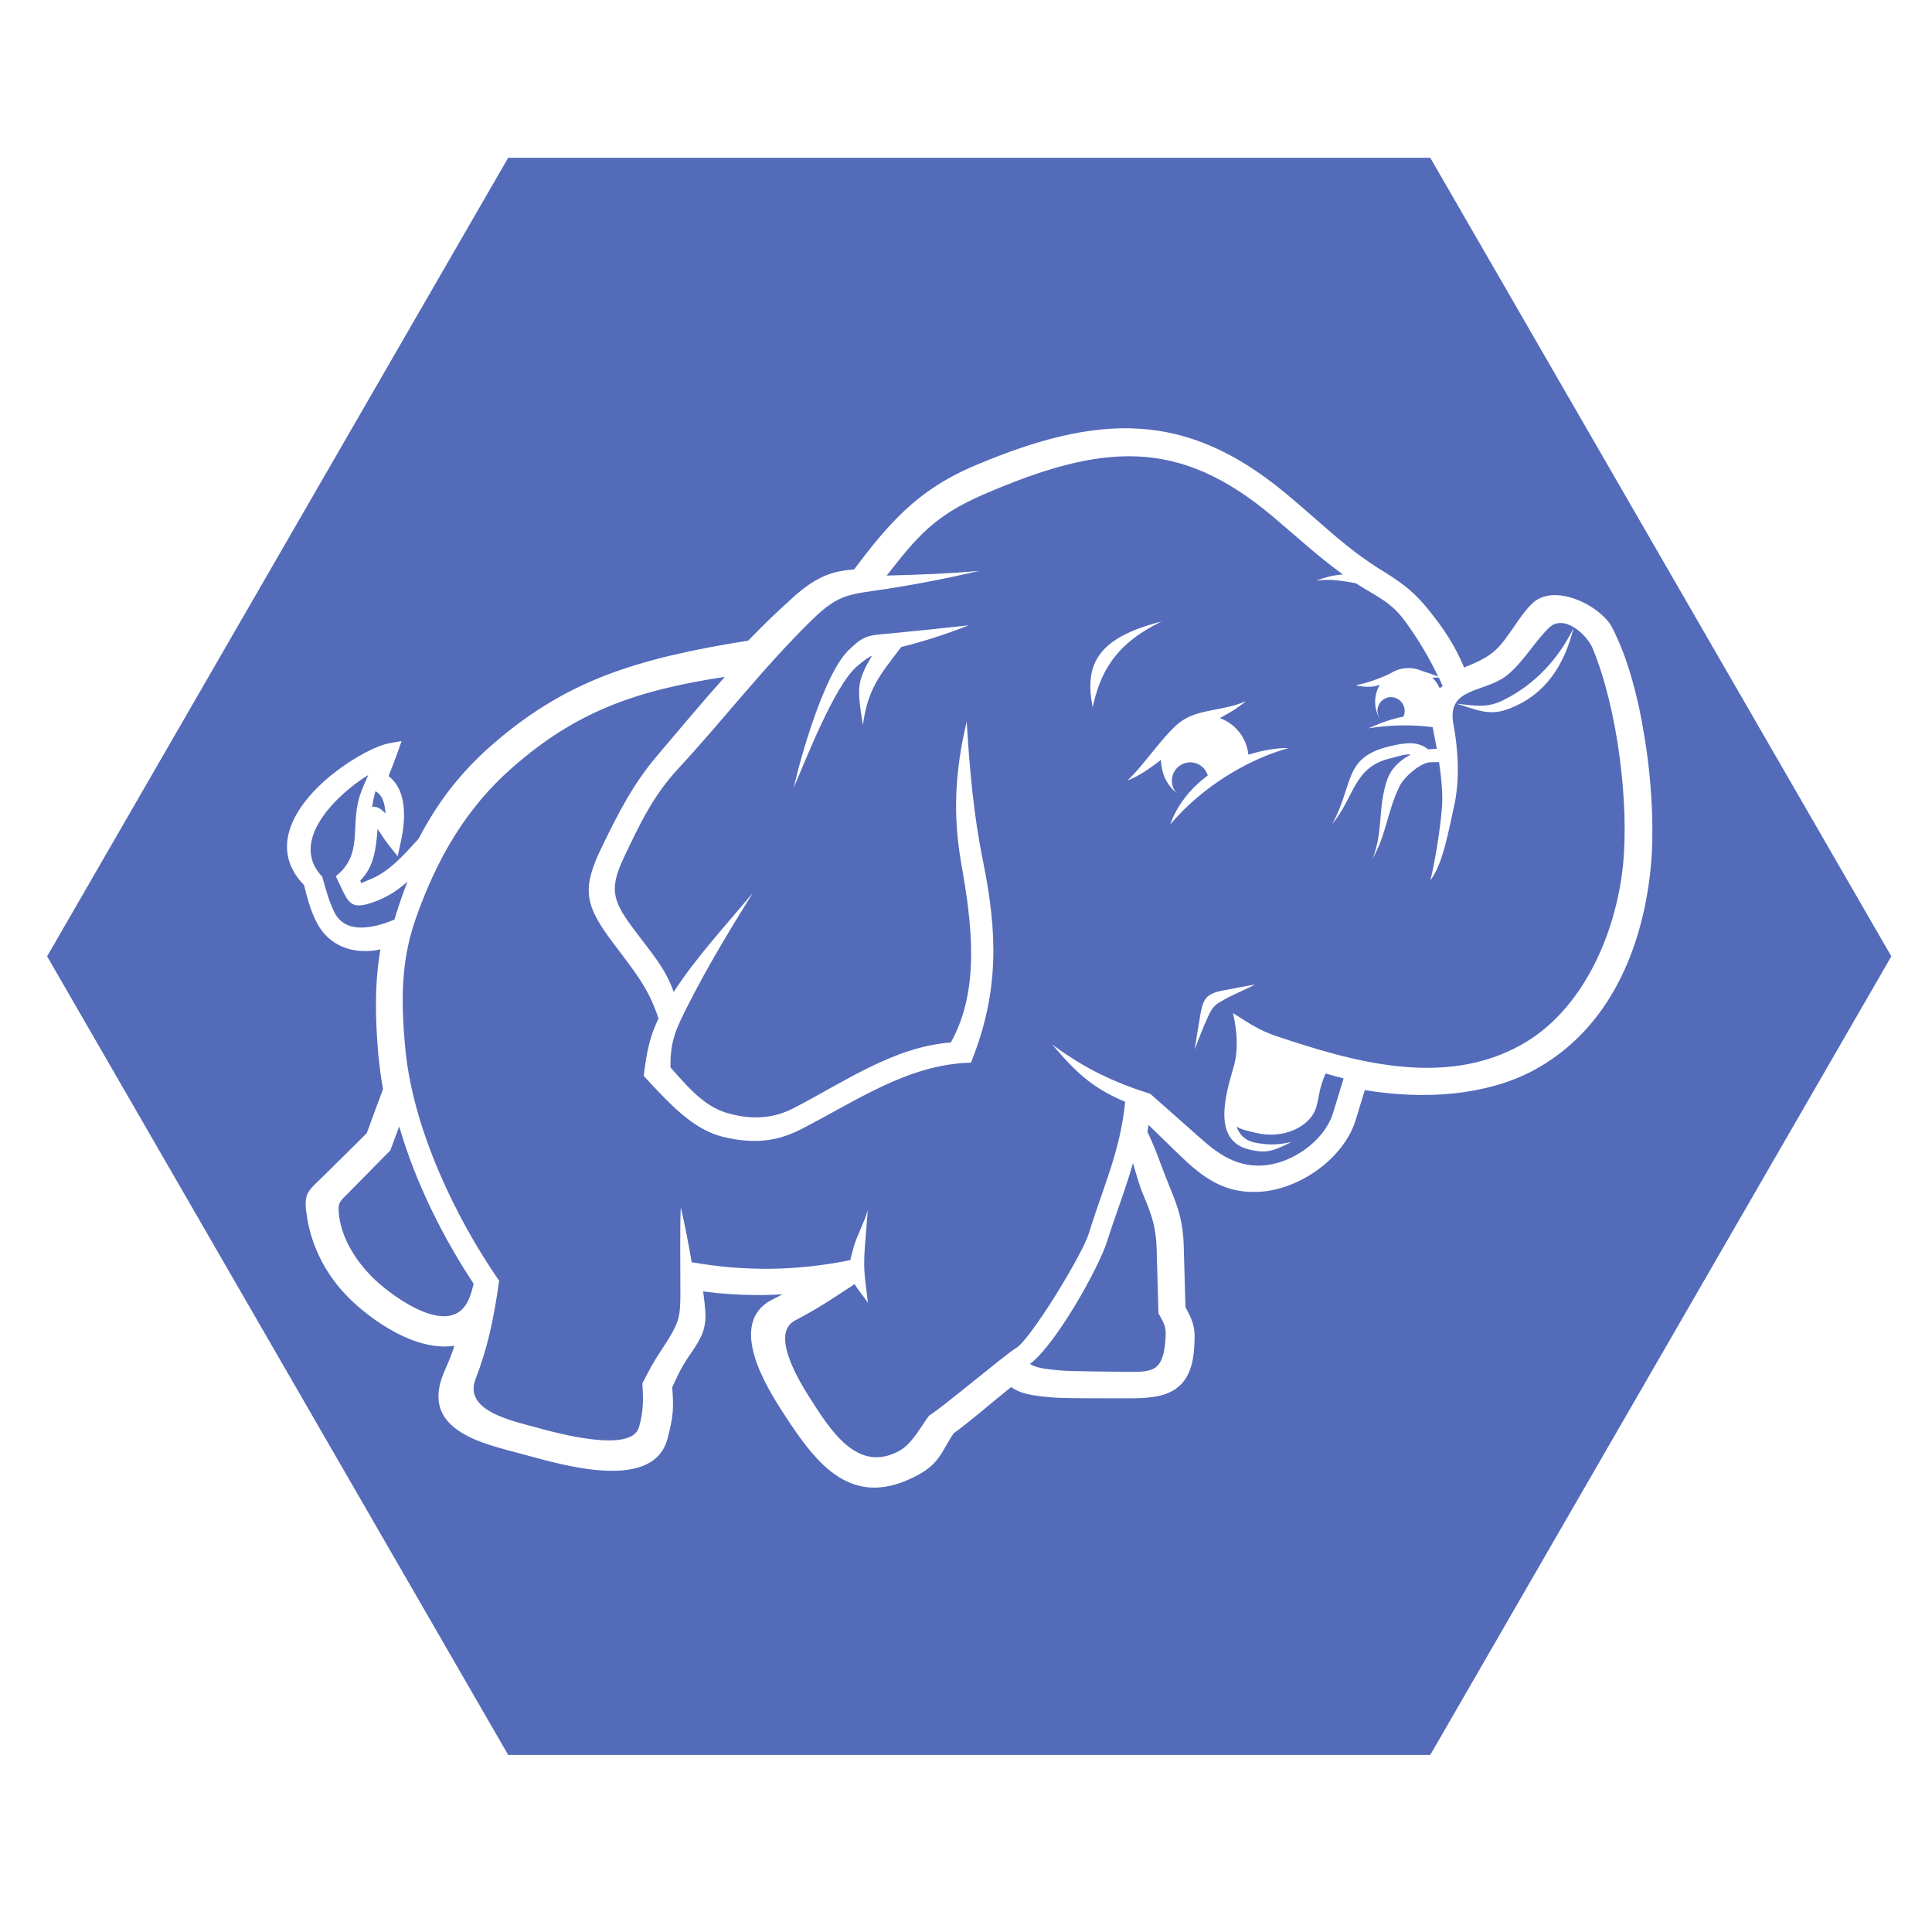
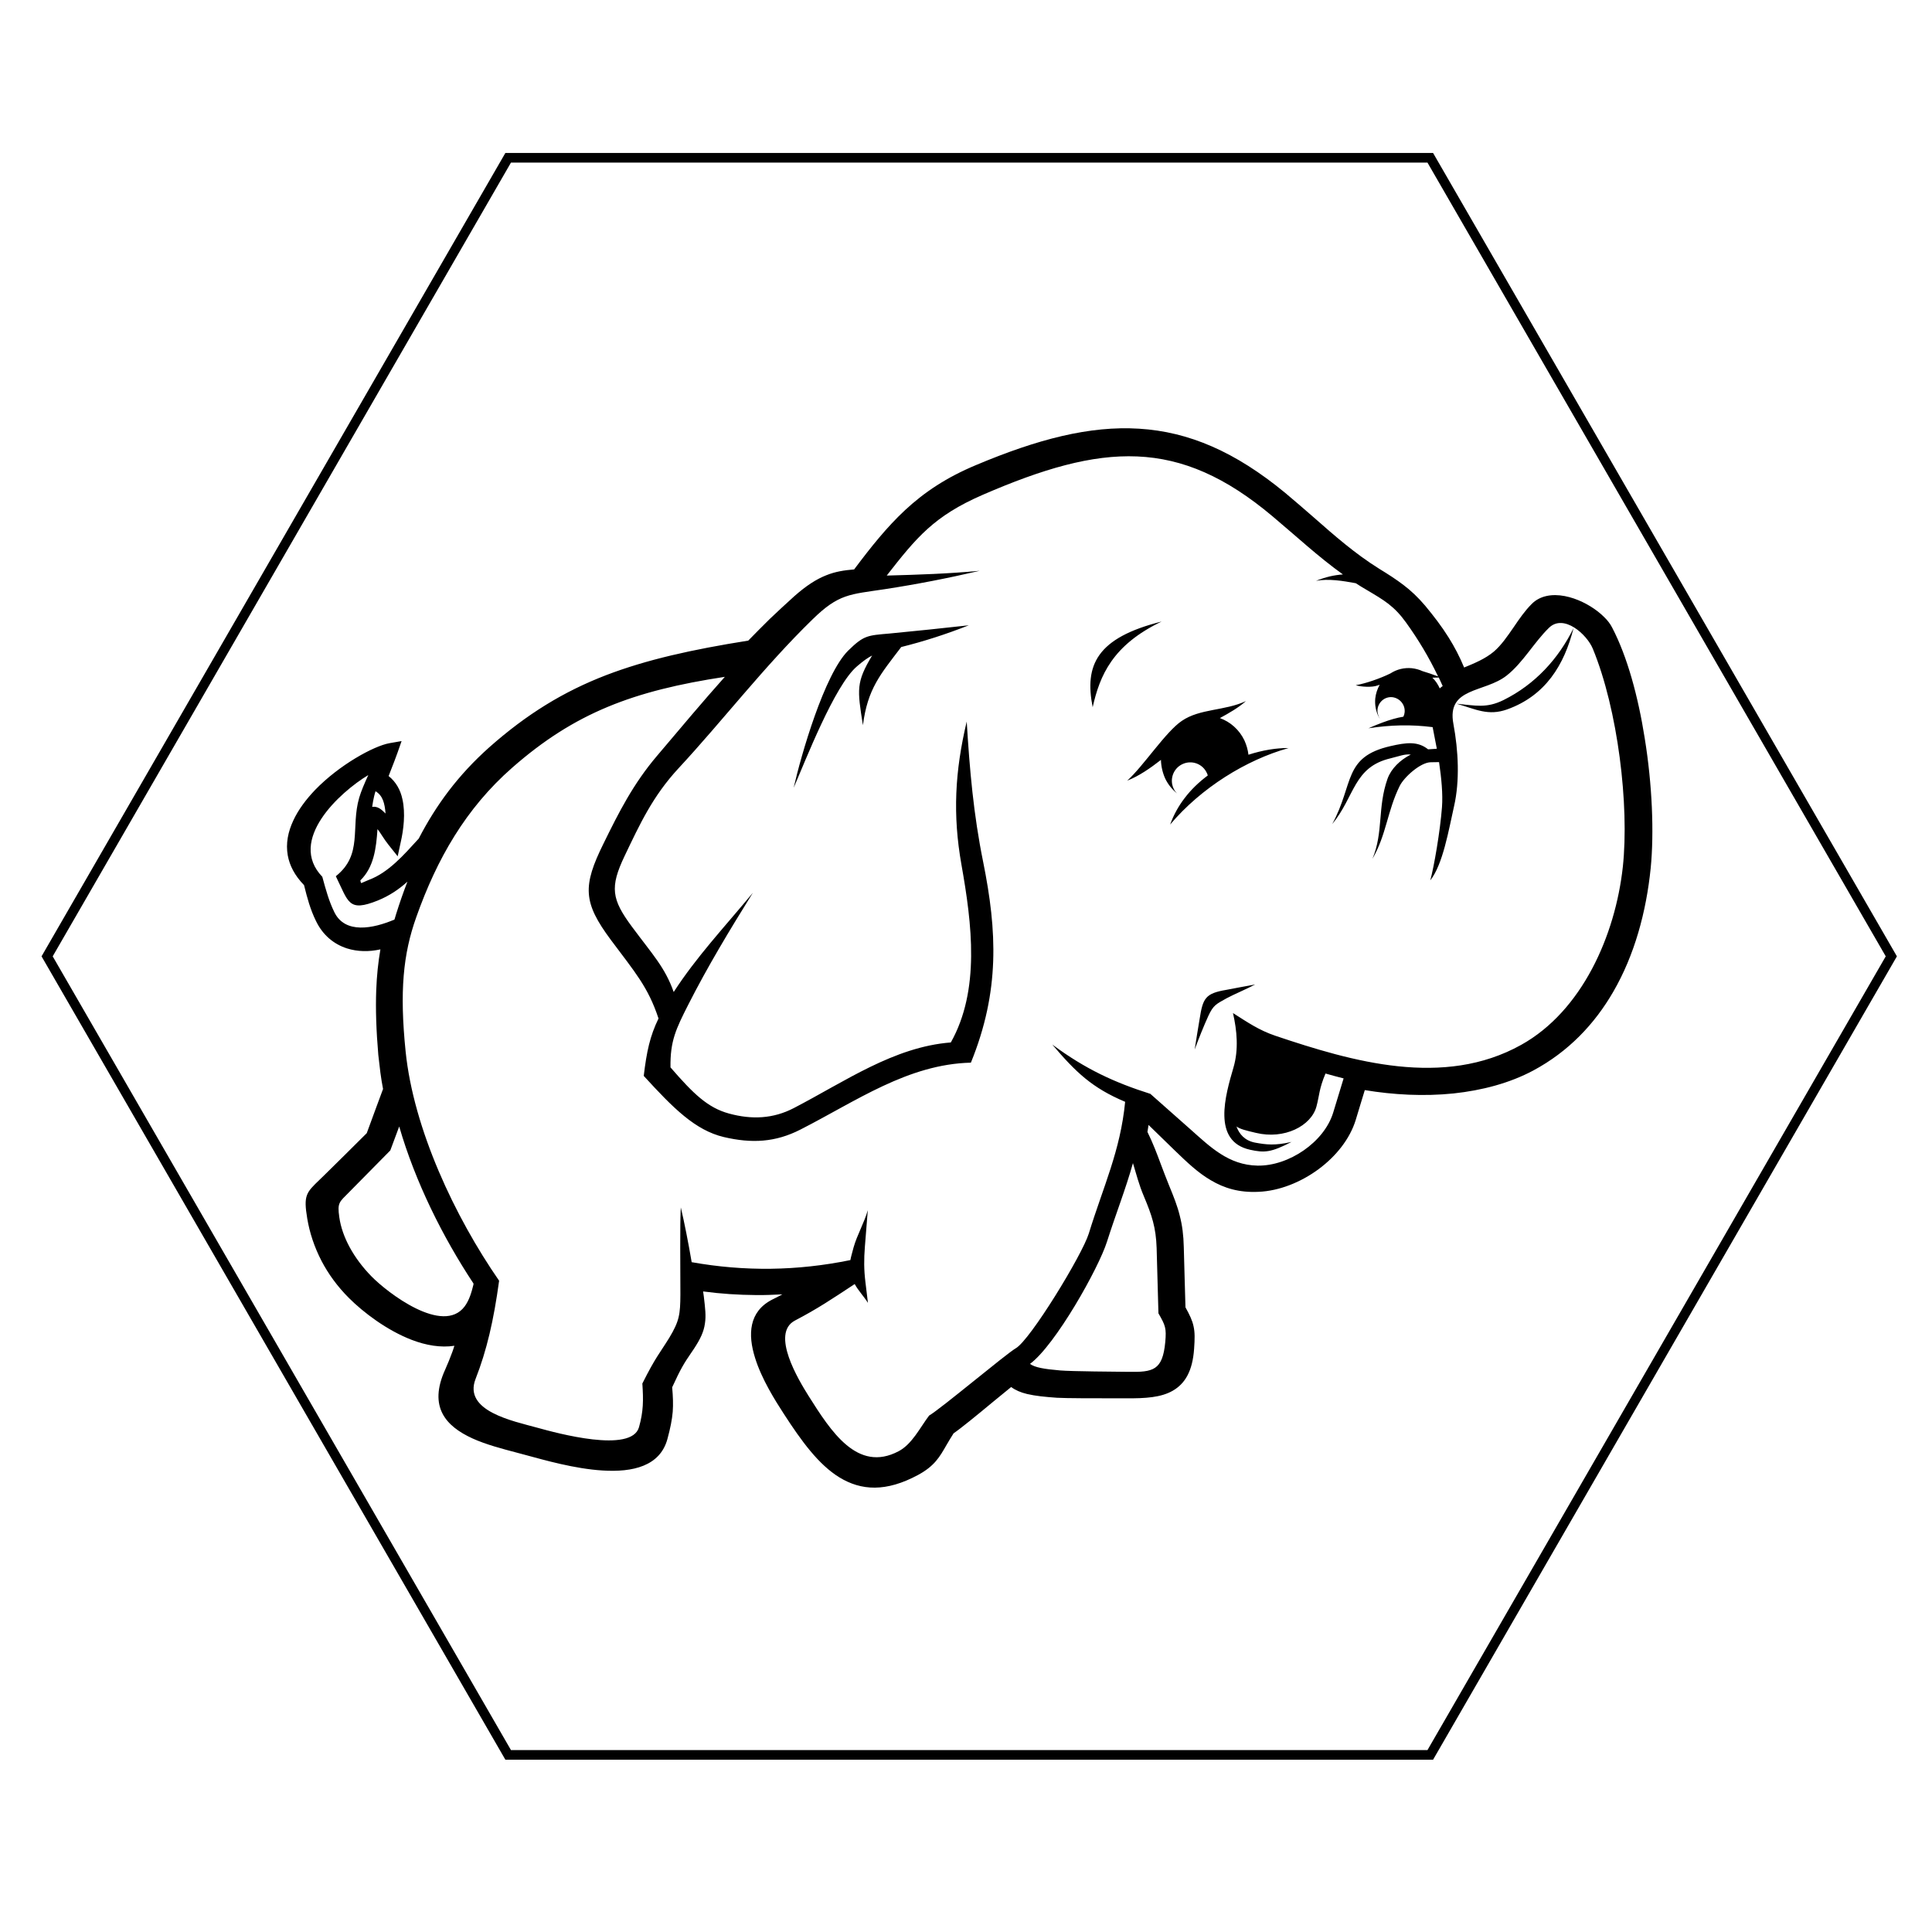
<svg xmlns="http://www.w3.org/2000/svg" style="isolation:isolate" viewBox="0 0 200 200" width="200" height="200">
  <defs>
-     <clipPath id="_clipPath_W2P1Wt1QESdLGarJUV392rEVsTArwR6y">
+     <clipPath id="_clipPath_teFMU5a9W9EVkueUQeoQtygvh85ATH0z">
      <rect width="200" height="200" />
    </clipPath>
  </defs>
-   <g clip-path="url(#_clipPath_W2P1Wt1QESdLGarJUV392rEVsTArwR6y)">
+   <g clip-path="url(#_clipPath_teFMU5a9W9EVkueUQeoQtygvh85ATH0z)">
    <g style="isolation:isolate" id="Layer 0">
-       <polygon points="52.606,181.667,4.878,99,52.606,16.333,148.061,16.333,195.789,99,148.061,181.667" fill="rgb(83,107,185)" />
+       <polygon points="52.606,181.667,4.878,99,52.606,16.333,148.061,16.333,195.789,99,148.061,181.667" fill="none" vector-effect="non-scaling-stroke" stroke-width="1" stroke="rgb(0,0,0)" stroke-linejoin="miter" stroke-linecap="square" stroke-miterlimit="3" />
    </g>
-     <g style="isolation:isolate" id="Kubernetes" />
    <g style="isolation:isolate" id="Hadoop">
      <g id="_x33_e91140ac1bfb9903b91c1b0ca0929ce">
-         <path d=" M 162.89 65.032 C 161.938 68.811 160.005 72.014 156.009 73.441 C 154.048 74.134 152.793 73.427 150.788 72.85 C 152.75 73.038 153.875 73.34 155.634 72.475 C 158.923 70.845 161.332 68.191 162.89 65.032 Z  M 170.88 89.856 C 170.419 94.428 169.193 98.885 167.015 102.649 C 165.068 106.025 162.356 108.866 158.735 110.813 C 156.283 112.126 153.428 112.876 150.471 113.193 C 147.398 113.511 144.24 113.337 141.283 112.847 C 141.139 113.309 141.009 113.77 140.865 114.217 C 140.691 114.794 140.518 115.371 140.345 115.934 C 139.739 117.91 138.297 119.698 136.509 121.025 C 134.662 122.396 132.398 123.29 130.292 123.376 C 128.287 123.477 126.729 123.001 125.345 122.179 C 124.003 121.4 122.864 120.304 121.623 119.107 L 119.993 117.52 C 119.633 117.16 119.258 116.814 118.897 116.453 C 118.854 116.713 118.825 116.958 118.782 117.174 C 119.359 118.342 119.763 119.424 120.181 120.549 L 120.181 120.549 C 120.441 121.242 120.715 121.963 121.032 122.742 C 121.508 123.896 121.883 124.848 122.128 125.843 C 122.388 126.852 122.518 127.862 122.546 129.117 C 122.575 130.184 122.604 131.252 122.633 132.319 C 122.662 133.329 122.691 134.324 122.719 135.334 C 123.167 136.141 123.426 136.689 123.556 137.295 C 123.7 137.944 123.686 138.579 123.614 139.617 C 123.455 141.94 122.676 143.238 121.393 143.973 C 120.181 144.666 118.58 144.767 116.604 144.752 C 116.301 144.752 115.811 144.752 115.219 144.752 C 113.301 144.752 110.315 144.752 109.406 144.695 C 108.18 144.608 107.171 144.507 106.32 144.305 C 105.656 144.146 105.123 143.916 104.675 143.584 C 104.012 144.118 103.435 144.594 102.858 145.07 C 101.156 146.483 99.411 147.911 98.718 148.373 C 98.444 148.791 98.214 149.195 97.983 149.584 C 97.262 150.839 96.742 151.762 95.04 152.685 C 91.723 154.474 89.156 154.315 86.905 152.945 C 84.756 151.632 82.982 149.209 81.136 146.353 C 80.256 144.997 78.843 142.762 78.165 140.569 C 77.4 138.146 77.516 135.781 79.924 134.54 C 80.04 134.483 80.155 134.425 80.271 134.367 C 80.516 134.237 80.761 134.122 80.992 133.992 C 80.069 134.035 79.16 134.079 78.237 134.064 C 76.434 134.05 74.631 133.935 72.785 133.689 C 72.813 133.906 72.842 134.079 72.857 134.194 C 73.001 135.42 73.102 136.213 72.972 137.021 C 72.857 137.843 72.525 138.579 71.833 139.632 C 71.789 139.704 71.631 139.935 71.501 140.122 C 70.852 141.074 70.477 141.651 69.583 143.613 C 69.669 144.579 69.698 145.373 69.64 146.151 C 69.568 146.988 69.395 147.839 69.092 148.964 C 68.328 151.777 65.501 152.426 62.371 152.224 C 59.5 152.051 56.342 151.142 54.524 150.652 C 54.135 150.551 53.803 150.464 53.5 150.378 C 51.971 149.974 50.312 149.541 48.913 148.906 C 46.13 147.637 44.341 145.632 46.072 141.81 C 46.346 141.204 46.591 140.584 46.822 139.964 C 46.908 139.747 46.966 139.531 47.038 139.315 C 45.625 139.531 44.11 139.271 42.639 138.709 C 40.072 137.728 37.62 135.867 36.12 134.367 C 34.922 133.17 33.985 131.872 33.292 130.545 C 32.542 129.103 32.052 127.617 31.807 126.146 C 31.403 123.737 31.691 123.463 33.105 122.107 C 33.321 121.905 33.552 121.674 33.61 121.617 C 34.317 120.924 35.009 120.232 35.716 119.54 C 36.466 118.804 37.216 118.054 37.966 117.304 C 38.312 116.381 38.644 115.458 38.99 114.52 C 39.206 113.929 39.437 113.323 39.653 112.732 C 39.552 112.184 39.451 111.621 39.379 111.044 C 39.293 110.381 39.221 109.76 39.163 109.212 C 38.947 106.674 38.874 104.481 38.947 102.505 C 39.004 100.991 39.149 99.606 39.379 98.279 C 38.211 98.539 37.014 98.524 35.918 98.178 C 34.576 97.745 33.408 96.822 32.687 95.293 C 32.413 94.731 32.196 94.168 31.994 93.534 C 31.821 92.971 31.648 92.351 31.475 91.63 C 30.509 90.635 29.975 89.596 29.788 88.543 C 29.571 87.317 29.816 86.105 30.364 84.937 C 30.884 83.812 31.691 82.745 32.615 81.778 C 35.124 79.182 38.687 77.22 40.331 76.932 L 41.572 76.716 L 41.153 77.913 C 40.937 78.519 40.692 79.153 40.447 79.773 C 40.375 79.961 40.302 80.134 40.23 80.336 C 40.995 80.942 41.456 81.778 41.658 82.73 C 41.99 84.202 41.774 85.904 41.485 87.173 L 41.168 88.644 L 40.201 87.432 C 39.971 87.144 39.769 86.841 39.581 86.553 C 39.408 86.293 39.249 86.033 39.076 85.831 C 38.947 87.807 38.701 89.784 37.302 91.139 C 37.346 91.312 37.36 91.399 37.389 91.413 C 37.418 91.428 37.648 91.298 38.225 91.067 C 39.221 90.692 40.1 90.058 40.923 89.322 C 41.774 88.558 42.552 87.678 43.346 86.812 C 44.24 85.081 45.264 83.437 46.447 81.879 C 47.658 80.293 49.043 78.793 50.644 77.365 C 54.567 73.889 58.375 71.581 62.702 69.908 C 66.943 68.278 71.66 67.239 77.458 66.316 C 78.193 65.566 78.929 64.816 79.694 64.066 C 80.516 63.287 81.352 62.508 82.232 61.715 C 83.473 60.619 84.511 59.955 85.535 59.551 C 86.458 59.176 87.381 59.032 88.42 58.946 C 90.194 56.58 91.809 54.561 93.699 52.801 C 95.689 50.955 97.968 49.426 101.041 48.142 C 107.416 45.459 112.81 44.06 117.916 44.378 C 123.066 44.695 127.869 46.758 133.032 51.013 C 133.999 51.82 134.994 52.686 135.989 53.551 C 138.153 55.455 140.273 57.316 142.768 58.874 C 143.706 59.45 144.499 59.955 145.293 60.561 C 146.071 61.152 146.778 61.816 147.528 62.696 C 148.423 63.778 149.245 64.845 149.966 65.999 C 150.572 66.965 151.105 67.989 151.567 69.1 C 152.62 68.667 153.745 68.206 154.639 67.456 C 155.418 66.792 156.053 65.855 156.702 64.917 C 157.279 64.066 157.856 63.229 158.534 62.552 C 158.75 62.321 159.01 62.133 159.284 61.989 C 160.337 61.441 161.664 61.527 162.933 61.96 C 164.116 62.364 165.269 63.085 166.048 63.864 C 166.409 64.21 166.697 64.585 166.885 64.96 C 168.457 67.96 169.582 72.114 170.26 76.413 C 171.039 81.201 171.241 86.192 170.88 89.856 Z  M 148.942 70.138 C 148.711 70.138 148.495 70.153 148.278 70.153 C 148.61 70.47 148.855 70.845 149.043 71.263 C 149.129 71.177 149.245 71.09 149.346 71.018 C 149.216 70.73 149.072 70.427 148.942 70.138 Z  M 38.528 83.524 C 39.105 83.452 39.466 83.769 39.913 84.216 C 39.826 83.149 39.624 82.355 38.874 81.908 C 38.817 82.081 38.773 82.254 38.73 82.427 C 38.644 82.774 38.586 83.134 38.528 83.524 Z  M 40.836 95.192 C 40.894 95.005 40.951 94.817 41.009 94.615 C 41.37 93.462 41.759 92.351 42.177 91.269 C 41.298 92.062 40.317 92.726 39.12 93.216 C 36.033 94.457 36.091 93.389 34.764 90.707 C 37.591 88.457 36.278 85.687 37.187 82.572 C 37.403 81.85 37.706 81.158 38.124 80.235 C 35.168 82.009 29.73 86.985 33.365 90.764 C 33.754 92.192 34.057 93.288 34.605 94.414 C 35.716 96.721 38.629 96.13 40.836 95.192 Z  M 49.014 132.867 C 45.856 128.093 43 122.396 41.326 116.612 C 41.024 117.434 40.706 118.27 40.403 119.093 C 38.99 120.52 37.576 121.948 36.163 123.391 C 35.11 124.458 34.908 124.487 35.124 126.001 C 35.413 128.064 36.624 130.256 38.442 132.117 C 40.1 133.819 45.856 138.247 48.106 135.233 C 48.582 134.584 48.812 133.79 49.014 132.968 C 49.014 132.925 49.014 132.91 49.014 132.867 Z  M 118.407 123.823 C 117.902 122.641 117.628 121.53 117.282 120.405 C 116.532 123.088 115.522 125.626 114.599 128.526 C 113.734 131.281 109.248 139.257 106.623 141.19 C 107.142 141.565 108.079 141.723 109.753 141.868 C 110.935 141.969 115.609 141.997 116.791 142.012 C 119.373 142.055 120.354 141.868 120.628 138.925 C 120.758 137.483 120.642 137.209 119.921 135.954 C 119.864 133.704 119.791 131.439 119.734 129.189 C 119.662 127.054 119.243 125.814 118.407 123.823 Z  M 164.88 67.138 C 164.274 65.682 161.88 63.504 160.351 64.989 C 158.808 66.489 157.654 68.61 155.966 69.936 C 153.673 71.739 149.735 71.119 150.456 74.942 C 150.976 77.725 151.12 80.841 150.528 83.437 C 149.966 85.932 149.375 89.466 148.062 91.139 C 148.451 89.726 149.086 86.033 149.274 83.552 C 149.375 82.197 149.216 80.552 148.971 78.894 C 148.682 78.894 148.394 78.908 148.105 78.908 C 147.052 78.922 145.35 80.437 144.889 81.375 C 143.605 83.985 143.518 86.423 142.076 88.904 C 143.23 86.12 142.581 83.61 143.634 80.624 C 144.009 79.572 144.946 78.663 146.043 78.115 C 145.437 78.028 144.831 78.288 143.937 78.504 C 140.1 79.413 140.273 82.442 137.908 85.312 C 140.187 81.129 139.018 78.36 143.951 77.235 C 145.581 76.86 146.764 76.716 147.831 77.567 C 147.86 77.567 147.874 77.567 147.903 77.567 C 148.177 77.552 148.466 77.523 148.74 77.509 C 148.596 76.744 148.451 75.994 148.307 75.273 C 146.057 74.985 143.966 75.042 141.658 75.389 C 142.163 75.172 142.639 74.97 143.115 74.797 C 143.85 74.523 144.571 74.307 145.278 74.191 C 145.35 74.047 145.394 73.889 145.408 73.73 C 145.48 72.951 144.903 72.259 144.124 72.172 C 143.345 72.1 142.682 72.677 142.595 73.456 C 142.567 73.759 142.682 74.134 142.855 74.437 C 142.812 74.365 142.783 74.307 142.74 74.235 L 142.74 74.235 C 142.437 73.658 142.307 72.994 142.365 72.316 C 142.422 71.797 142.581 71.321 142.826 70.888 C 142.754 70.903 142.667 70.932 142.595 70.961 C 142.047 71.177 140.879 71.105 140.345 70.932 C 141.384 70.759 142.927 70.211 143.922 69.72 C 143.951 69.706 143.98 69.691 143.994 69.677 C 144.615 69.287 145.365 69.1 146.144 69.172 C 146.533 69.215 146.908 69.316 147.254 69.475 C 147.716 69.605 148.235 69.792 148.87 70.023 C 147.918 68.033 146.85 66.244 145.552 64.441 C 144.326 62.739 143.302 62.148 141.499 61.08 C 141.11 60.85 140.72 60.619 140.345 60.374 C 139.004 60.128 137.518 59.883 136.235 60.128 C 137.287 59.71 138.095 59.537 139.018 59.465 C 136.465 57.633 134.258 55.57 131.734 53.45 C 121.998 45.258 114.123 45.849 101.719 51.229 C 96.685 53.421 94.882 55.628 91.795 59.58 C 91.824 59.58 91.853 59.58 91.896 59.58 C 95.04 59.494 98.17 59.393 101.416 59.09 C 98.069 59.869 94.867 60.489 91.579 60.994 C 87.958 61.542 86.833 61.455 84.107 64.124 C 79.073 69.028 74.847 74.567 70.232 79.543 C 67.563 82.427 66.236 85.312 64.664 88.601 C 63.106 91.861 63.323 93.101 65.414 95.928 C 67.549 98.813 68.833 100.125 69.741 102.693 C 72.092 99.058 74.934 96.043 77.934 92.423 C 75.496 96.346 73.261 100.039 71.241 104.02 C 69.986 106.501 69.366 107.755 69.409 110.496 C 71.775 113.222 73.246 114.664 75.453 115.27 C 77.818 115.919 80.04 115.818 82.174 114.708 C 87.482 111.953 92.531 108.376 98.43 107.914 C 101.473 102.491 100.622 95.668 99.526 89.495 C 98.617 84.36 98.848 79.846 100.074 74.696 C 100.377 79.687 100.781 84.331 101.776 89.221 C 103.219 96.39 103.522 102.592 100.507 110.006 C 93.987 110.164 88.636 113.987 82.867 116.929 C 80.271 118.256 77.833 118.386 74.934 117.708 C 71.962 117.001 69.698 114.722 66.64 111.376 C 66.943 108.852 67.275 107.279 68.169 105.433 C 67.087 102.159 65.731 100.645 63.236 97.298 C 60.351 93.418 60.294 91.731 62.486 87.303 C 64.058 84.101 65.544 81.144 68.039 78.216 C 70.491 75.317 72.756 72.619 75.035 70.066 C 65.558 71.509 59.5 73.788 53.024 79.471 C 48.221 83.682 45.221 88.918 43.086 94.962 C 41.73 98.77 41.355 102.621 41.99 108.852 C 42.812 116.886 47.082 125.958 51.668 132.579 C 51.106 136.704 50.385 139.805 49.231 142.747 C 47.933 146.079 53.111 147.103 55.62 147.796 C 57.654 148.358 65.385 150.479 66.15 147.738 C 66.611 146.094 66.611 144.954 66.496 143.223 C 67.866 140.483 68.284 140.108 69.28 138.492 C 70.333 136.747 70.419 136.055 70.434 134.021 C 70.434 131.382 70.376 126.679 70.477 124.992 C 70.837 126.506 71.256 128.627 71.602 130.66 C 77.097 131.641 82.535 131.569 88.03 130.444 C 88.103 130.055 88.232 129.636 88.362 129.131 C 88.723 127.848 89.473 126.564 89.833 125.28 C 89.732 126.55 89.631 127.804 89.531 129.074 C 89.43 130.372 89.43 131.425 89.588 132.723 C 89.675 133.444 89.761 134.151 89.848 134.872 C 89.444 134.223 88.838 133.588 88.478 132.925 C 86.04 134.526 84.684 135.449 82.29 136.704 C 79.751 138.045 82.665 142.848 83.703 144.507 C 86.011 148.156 88.752 152.483 93.021 150.233 C 94.42 149.498 95.242 147.781 96.18 146.541 C 97.435 145.805 104.098 140.194 105.151 139.574 C 106.651 138.723 112.032 129.896 112.709 127.703 C 114.21 122.828 115.984 119.136 116.474 114.059 C 113.056 112.616 111.382 111.015 108.93 108.13 C 112.378 110.683 115.363 112.054 119.085 113.236 C 120.441 114.434 121.811 115.645 123.224 116.9 C 125.287 118.732 127.176 120.607 130.177 120.665 C 133.407 120.722 137.071 118.242 138.009 115.184 C 138.369 114.001 138.73 112.818 139.09 111.635 C 138.456 111.477 137.821 111.304 137.215 111.131 C 136.537 112.746 136.595 113.366 136.278 114.549 C 135.73 116.568 132.946 117.982 130.018 117.275 C 128.979 117.03 128.374 116.886 127.999 116.612 C 128.287 117.405 128.864 118.083 129.931 118.285 C 131.114 118.501 131.98 118.602 133.696 118.213 C 131.576 119.309 130.898 119.352 129.398 119.02 C 125.446 118.141 126.845 113.395 127.696 110.482 C 128.229 108.65 128.056 106.703 127.638 104.871 C 129.138 105.823 130.321 106.645 132.023 107.222 C 139.999 109.905 149.447 112.645 157.481 108.159 C 163.769 104.654 167.217 96.851 167.996 89.726 C 168.673 83.379 167.491 73.456 164.88 67.138 Z  M 124.191 105.448 C 124.032 106.443 123.816 107.655 123.671 108.65 C 124.09 107.525 124.595 106.241 125.085 105.174 C 125.604 104.049 125.893 103.948 126.974 103.342 C 127.753 102.924 129.167 102.332 129.931 101.914 C 129.138 102.044 127.71 102.332 126.917 102.476 C 124.782 102.837 124.522 103.342 124.191 105.448 Z  M 87.8 67.355 C 85.333 69.807 82.924 78.187 82.16 81.548 C 83.372 78.764 86.386 70.961 88.708 68.985 C 89.343 68.436 89.805 68.105 90.281 67.859 C 88.622 70.643 88.737 71.336 89.329 75.071 C 89.819 71.278 91.146 69.807 93.295 66.98 C 95.661 66.388 97.867 65.682 100.291 64.73 C 97.565 65.032 94.838 65.321 92.098 65.581 C 89.805 65.782 89.43 65.754 87.8 67.355 Z  M 128.821 76.644 C 128.287 75.533 127.364 74.725 126.282 74.336 C 127.263 73.802 128.215 73.254 128.979 72.576 C 126.787 73.6 124.22 73.34 122.344 74.624 C 120.671 75.749 118.378 79.297 116.69 80.812 C 117.916 80.336 119.085 79.514 120.181 78.663 C 120.195 79.297 120.34 79.961 120.614 80.581 C 120.917 81.216 121.349 81.735 121.854 82.139 C 121.71 81.995 121.58 81.836 121.493 81.634 C 121.046 80.697 121.45 79.557 122.388 79.11 C 123.34 78.648 124.479 79.052 124.926 80.004 C 124.97 80.091 125.013 80.192 125.027 80.278 C 124.119 80.956 123.296 81.735 122.604 82.658 C 121.998 83.452 121.493 84.36 121.133 85.355 C 124.349 81.548 129.008 78.663 133.393 77.437 C 132.167 77.422 130.71 77.653 129.239 78.129 C 129.181 77.624 129.037 77.12 128.821 76.644 Z  M 113.113 73.211 C 113.849 69.936 115.161 66.778 120.253 64.34 C 113.517 66.028 112.248 68.855 113.113 73.211 Z " fill="rgb(255,255,255)" />
+         <path d=" M 162.89 65.032 C 161.938 68.811 160.005 72.014 156.009 73.441 C 154.048 74.134 152.793 73.427 150.788 72.85 C 152.75 73.038 153.875 73.34 155.634 72.475 C 158.923 70.845 161.332 68.191 162.89 65.032 Z  M 170.88 89.856 C 170.419 94.428 169.193 98.885 167.015 102.649 C 165.068 106.025 162.356 108.866 158.735 110.813 C 156.283 112.126 153.428 112.876 150.471 113.193 C 147.398 113.511 144.24 113.337 141.283 112.847 C 141.139 113.309 141.009 113.77 140.865 114.217 C 140.691 114.794 140.518 115.371 140.345 115.934 C 139.739 117.91 138.297 119.698 136.509 121.025 C 134.662 122.396 132.398 123.29 130.292 123.376 C 128.287 123.477 126.729 123.001 125.345 122.179 C 124.003 121.4 122.864 120.304 121.623 119.107 L 119.993 117.52 C 119.633 117.16 119.258 116.814 118.897 116.453 C 118.854 116.713 118.825 116.958 118.782 117.174 C 119.359 118.342 119.763 119.424 120.181 120.549 L 120.181 120.549 C 120.441 121.242 120.715 121.963 121.032 122.742 C 121.508 123.896 121.883 124.848 122.128 125.843 C 122.388 126.852 122.518 127.862 122.546 129.117 C 122.575 130.184 122.604 131.252 122.633 132.319 C 122.662 133.329 122.691 134.324 122.719 135.334 C 123.167 136.141 123.426 136.689 123.556 137.295 C 123.7 137.944 123.686 138.579 123.614 139.617 C 123.455 141.94 122.676 143.238 121.393 143.973 C 120.181 144.666 118.58 144.767 116.604 144.752 C 116.301 144.752 115.811 144.752 115.219 144.752 C 113.301 144.752 110.315 144.752 109.406 144.695 C 108.18 144.608 107.171 144.507 106.32 144.305 C 105.656 144.146 105.123 143.916 104.675 143.584 C 104.012 144.118 103.435 144.594 102.858 145.07 C 101.156 146.483 99.411 147.911 98.718 148.373 C 98.444 148.791 98.214 149.195 97.983 149.584 C 97.262 150.839 96.742 151.762 95.04 152.685 C 91.723 154.474 89.156 154.315 86.905 152.945 C 84.756 151.632 82.982 149.209 81.136 146.353 C 80.256 144.997 78.843 142.762 78.165 140.569 C 77.4 138.146 77.516 135.781 79.924 134.54 C 80.04 134.483 80.155 134.425 80.271 134.367 C 80.516 134.237 80.761 134.122 80.992 133.992 C 80.069 134.035 79.16 134.079 78.237 134.064 C 76.434 134.05 74.631 133.935 72.785 133.689 C 72.813 133.906 72.842 134.079 72.857 134.194 C 73.001 135.42 73.102 136.213 72.972 137.021 C 72.857 137.843 72.525 138.579 71.833 139.632 C 71.789 139.704 71.631 139.935 71.501 140.122 C 70.852 141.074 70.477 141.651 69.583 143.613 C 69.669 144.579 69.698 145.373 69.64 146.151 C 69.568 146.988 69.395 147.839 69.092 148.964 C 68.328 151.777 65.501 152.426 62.371 152.224 C 59.5 152.051 56.342 151.142 54.524 150.652 C 54.135 150.551 53.803 150.464 53.5 150.378 C 51.971 149.974 50.312 149.541 48.913 148.906 C 46.13 147.637 44.341 145.632 46.072 141.81 C 46.346 141.204 46.591 140.584 46.822 139.964 C 46.908 139.747 46.966 139.531 47.038 139.315 C 45.625 139.531 44.11 139.271 42.639 138.709 C 40.072 137.728 37.62 135.867 36.12 134.367 C 34.922 133.17 33.985 131.872 33.292 130.545 C 32.542 129.103 32.052 127.617 31.807 126.146 C 31.403 123.737 31.691 123.463 33.105 122.107 C 33.321 121.905 33.552 121.674 33.61 121.617 C 34.317 120.924 35.009 120.232 35.716 119.54 C 36.466 118.804 37.216 118.054 37.966 117.304 C 38.312 116.381 38.644 115.458 38.99 114.52 C 39.206 113.929 39.437 113.323 39.653 112.732 C 39.552 112.184 39.451 111.621 39.379 111.044 C 39.293 110.381 39.221 109.76 39.163 109.212 C 38.947 106.674 38.874 104.481 38.947 102.505 C 39.004 100.991 39.149 99.606 39.379 98.279 C 38.211 98.539 37.014 98.524 35.918 98.178 C 34.576 97.745 33.408 96.822 32.687 95.293 C 32.413 94.731 32.196 94.168 31.994 93.534 C 31.821 92.971 31.648 92.351 31.475 91.63 C 30.509 90.635 29.975 89.596 29.788 88.543 C 29.571 87.317 29.816 86.105 30.364 84.937 C 30.884 83.812 31.691 82.745 32.615 81.778 C 35.124 79.182 38.687 77.22 40.331 76.932 L 41.572 76.716 L 41.153 77.913 C 40.937 78.519 40.692 79.153 40.447 79.773 C 40.375 79.961 40.302 80.134 40.23 80.336 C 40.995 80.942 41.456 81.778 41.658 82.73 C 41.99 84.202 41.774 85.904 41.485 87.173 L 41.168 88.644 L 40.201 87.432 C 39.971 87.144 39.769 86.841 39.581 86.553 C 39.408 86.293 39.249 86.033 39.076 85.831 C 38.947 87.807 38.701 89.784 37.302 91.139 C 37.346 91.312 37.36 91.399 37.389 91.413 C 37.418 91.428 37.648 91.298 38.225 91.067 C 39.221 90.692 40.1 90.058 40.923 89.322 C 41.774 88.558 42.552 87.678 43.346 86.812 C 44.24 85.081 45.264 83.437 46.447 81.879 C 47.658 80.293 49.043 78.793 50.644 77.365 C 54.567 73.889 58.375 71.581 62.702 69.908 C 66.943 68.278 71.66 67.239 77.458 66.316 C 78.193 65.566 78.929 64.816 79.694 64.066 C 80.516 63.287 81.352 62.508 82.232 61.715 C 83.473 60.619 84.511 59.955 85.535 59.551 C 86.458 59.176 87.381 59.032 88.42 58.946 C 90.194 56.58 91.809 54.561 93.699 52.801 C 95.689 50.955 97.968 49.426 101.041 48.142 C 107.416 45.459 112.81 44.06 117.916 44.378 C 123.066 44.695 127.869 46.758 133.032 51.013 C 133.999 51.82 134.994 52.686 135.989 53.551 C 138.153 55.455 140.273 57.316 142.768 58.874 C 143.706 59.45 144.499 59.955 145.293 60.561 C 146.071 61.152 146.778 61.816 147.528 62.696 C 148.423 63.778 149.245 64.845 149.966 65.999 C 150.572 66.965 151.105 67.989 151.567 69.1 C 152.62 68.667 153.745 68.206 154.639 67.456 C 155.418 66.792 156.053 65.855 156.702 64.917 C 157.279 64.066 157.856 63.229 158.534 62.552 C 158.75 62.321 159.01 62.133 159.284 61.989 C 160.337 61.441 161.664 61.527 162.933 61.96 C 164.116 62.364 165.269 63.085 166.048 63.864 C 166.409 64.21 166.697 64.585 166.885 64.96 C 168.457 67.96 169.582 72.114 170.26 76.413 C 171.039 81.201 171.241 86.192 170.88 89.856 Z  M 148.942 70.138 C 148.711 70.138 148.495 70.153 148.278 70.153 C 148.61 70.47 148.855 70.845 149.043 71.263 C 149.129 71.177 149.245 71.09 149.346 71.018 C 149.216 70.73 149.072 70.427 148.942 70.138 Z  M 38.528 83.524 C 39.105 83.452 39.466 83.769 39.913 84.216 C 39.826 83.149 39.624 82.355 38.874 81.908 C 38.817 82.081 38.773 82.254 38.73 82.427 C 38.644 82.774 38.586 83.134 38.528 83.524 Z  M 40.836 95.192 C 40.894 95.005 40.951 94.817 41.009 94.615 C 41.37 93.462 41.759 92.351 42.177 91.269 C 41.298 92.062 40.317 92.726 39.12 93.216 C 36.033 94.457 36.091 93.389 34.764 90.707 C 37.591 88.457 36.278 85.687 37.187 82.572 C 37.403 81.85 37.706 81.158 38.124 80.235 C 35.168 82.009 29.73 86.985 33.365 90.764 C 33.754 92.192 34.057 93.288 34.605 94.414 C 35.716 96.721 38.629 96.13 40.836 95.192 Z  M 49.014 132.867 C 45.856 128.093 43 122.396 41.326 116.612 C 41.024 117.434 40.706 118.27 40.403 119.093 C 38.99 120.52 37.576 121.948 36.163 123.391 C 35.11 124.458 34.908 124.487 35.124 126.001 C 35.413 128.064 36.624 130.256 38.442 132.117 C 40.1 133.819 45.856 138.247 48.106 135.233 C 48.582 134.584 48.812 133.79 49.014 132.968 C 49.014 132.925 49.014 132.91 49.014 132.867 Z  M 118.407 123.823 C 117.902 122.641 117.628 121.53 117.282 120.405 C 116.532 123.088 115.522 125.626 114.599 128.526 C 113.734 131.281 109.248 139.257 106.623 141.19 C 107.142 141.565 108.079 141.723 109.753 141.868 C 110.935 141.969 115.609 141.997 116.791 142.012 C 119.373 142.055 120.354 141.868 120.628 138.925 C 120.758 137.483 120.642 137.209 119.921 135.954 C 119.864 133.704 119.791 131.439 119.734 129.189 C 119.662 127.054 119.243 125.814 118.407 123.823 Z  M 164.88 67.138 C 164.274 65.682 161.88 63.504 160.351 64.989 C 158.808 66.489 157.654 68.61 155.966 69.936 C 153.673 71.739 149.735 71.119 150.456 74.942 C 150.976 77.725 151.12 80.841 150.528 83.437 C 149.966 85.932 149.375 89.466 148.062 91.139 C 148.451 89.726 149.086 86.033 149.274 83.552 C 149.375 82.197 149.216 80.552 148.971 78.894 C 148.682 78.894 148.394 78.908 148.105 78.908 C 147.052 78.922 145.35 80.437 144.889 81.375 C 143.605 83.985 143.518 86.423 142.076 88.904 C 143.23 86.12 142.581 83.61 143.634 80.624 C 144.009 79.572 144.946 78.663 146.043 78.115 C 145.437 78.028 144.831 78.288 143.937 78.504 C 140.1 79.413 140.273 82.442 137.908 85.312 C 140.187 81.129 139.018 78.36 143.951 77.235 C 145.581 76.86 146.764 76.716 147.831 77.567 C 147.86 77.567 147.874 77.567 147.903 77.567 C 148.177 77.552 148.466 77.523 148.74 77.509 C 148.596 76.744 148.451 75.994 148.307 75.273 C 146.057 74.985 143.966 75.042 141.658 75.389 C 142.163 75.172 142.639 74.97 143.115 74.797 C 143.85 74.523 144.571 74.307 145.278 74.191 C 145.35 74.047 145.394 73.889 145.408 73.73 C 145.48 72.951 144.903 72.259 144.124 72.172 C 143.345 72.1 142.682 72.677 142.595 73.456 C 142.567 73.759 142.682 74.134 142.855 74.437 C 142.812 74.365 142.783 74.307 142.74 74.235 L 142.74 74.235 C 142.437 73.658 142.307 72.994 142.365 72.316 C 142.422 71.797 142.581 71.321 142.826 70.888 C 142.754 70.903 142.667 70.932 142.595 70.961 C 142.047 71.177 140.879 71.105 140.345 70.932 C 141.384 70.759 142.927 70.211 143.922 69.72 C 143.951 69.706 143.98 69.691 143.994 69.677 C 144.615 69.287 145.365 69.1 146.144 69.172 C 146.533 69.215 146.908 69.316 147.254 69.475 C 147.716 69.605 148.235 69.792 148.87 70.023 C 147.918 68.033 146.85 66.244 145.552 64.441 C 144.326 62.739 143.302 62.148 141.499 61.08 C 141.11 60.85 140.72 60.619 140.345 60.374 C 139.004 60.128 137.518 59.883 136.235 60.128 C 137.287 59.71 138.095 59.537 139.018 59.465 C 136.465 57.633 134.258 55.57 131.734 53.45 C 121.998 45.258 114.123 45.849 101.719 51.229 C 96.685 53.421 94.882 55.628 91.795 59.58 C 91.824 59.58 91.853 59.58 91.896 59.58 C 95.04 59.494 98.17 59.393 101.416 59.09 C 98.069 59.869 94.867 60.489 91.579 60.994 C 87.958 61.542 86.833 61.455 84.107 64.124 C 79.073 69.028 74.847 74.567 70.232 79.543 C 67.563 82.427 66.236 85.312 64.664 88.601 C 63.106 91.861 63.323 93.101 65.414 95.928 C 67.549 98.813 68.833 100.125 69.741 102.693 C 72.092 99.058 74.934 96.043 77.934 92.423 C 75.496 96.346 73.261 100.039 71.241 104.02 C 69.986 106.501 69.366 107.755 69.409 110.496 C 71.775 113.222 73.246 114.664 75.453 115.27 C 77.818 115.919 80.04 115.818 82.174 114.708 C 87.482 111.953 92.531 108.376 98.43 107.914 C 101.473 102.491 100.622 95.668 99.526 89.495 C 98.617 84.36 98.848 79.846 100.074 74.696 C 100.377 79.687 100.781 84.331 101.776 89.221 C 103.219 96.39 103.522 102.592 100.507 110.006 C 93.987 110.164 88.636 113.987 82.867 116.929 C 80.271 118.256 77.833 118.386 74.934 117.708 C 71.962 117.001 69.698 114.722 66.64 111.376 C 66.943 108.852 67.275 107.279 68.169 105.433 C 67.087 102.159 65.731 100.645 63.236 97.298 C 60.351 93.418 60.294 91.731 62.486 87.303 C 64.058 84.101 65.544 81.144 68.039 78.216 C 70.491 75.317 72.756 72.619 75.035 70.066 C 65.558 71.509 59.5 73.788 53.024 79.471 C 48.221 83.682 45.221 88.918 43.086 94.962 C 41.73 98.77 41.355 102.621 41.99 108.852 C 42.812 116.886 47.082 125.958 51.668 132.579 C 51.106 136.704 50.385 139.805 49.231 142.747 C 47.933 146.079 53.111 147.103 55.62 147.796 C 57.654 148.358 65.385 150.479 66.15 147.738 C 66.611 146.094 66.611 144.954 66.496 143.223 C 67.866 140.483 68.284 140.108 69.28 138.492 C 70.333 136.747 70.419 136.055 70.434 134.021 C 70.434 131.382 70.376 126.679 70.477 124.992 C 70.837 126.506 71.256 128.627 71.602 130.66 C 77.097 131.641 82.535 131.569 88.03 130.444 C 88.103 130.055 88.232 129.636 88.362 129.131 C 88.723 127.848 89.473 126.564 89.833 125.28 C 89.732 126.55 89.631 127.804 89.531 129.074 C 89.43 130.372 89.43 131.425 89.588 132.723 C 89.675 133.444 89.761 134.151 89.848 134.872 C 89.444 134.223 88.838 133.588 88.478 132.925 C 86.04 134.526 84.684 135.449 82.29 136.704 C 79.751 138.045 82.665 142.848 83.703 144.507 C 86.011 148.156 88.752 152.483 93.021 150.233 C 94.42 149.498 95.242 147.781 96.18 146.541 C 97.435 145.805 104.098 140.194 105.151 139.574 C 106.651 138.723 112.032 129.896 112.709 127.703 C 114.21 122.828 115.984 119.136 116.474 114.059 C 113.056 112.616 111.382 111.015 108.93 108.13 C 112.378 110.683 115.363 112.054 119.085 113.236 C 120.441 114.434 121.811 115.645 123.224 116.9 C 125.287 118.732 127.176 120.607 130.177 120.665 C 133.407 120.722 137.071 118.242 138.009 115.184 C 138.369 114.001 138.73 112.818 139.09 111.635 C 138.456 111.477 137.821 111.304 137.215 111.131 C 136.537 112.746 136.595 113.366 136.278 114.549 C 135.73 116.568 132.946 117.982 130.018 117.275 C 128.979 117.03 128.374 116.886 127.999 116.612 C 128.287 117.405 128.864 118.083 129.931 118.285 C 131.114 118.501 131.98 118.602 133.696 118.213 C 131.576 119.309 130.898 119.352 129.398 119.02 C 125.446 118.141 126.845 113.395 127.696 110.482 C 128.229 108.65 128.056 106.703 127.638 104.871 C 129.138 105.823 130.321 106.645 132.023 107.222 C 139.999 109.905 149.447 112.645 157.481 108.159 C 163.769 104.654 167.217 96.851 167.996 89.726 C 168.673 83.379 167.491 73.456 164.88 67.138 Z  M 124.191 105.448 C 124.032 106.443 123.816 107.655 123.671 108.65 C 124.09 107.525 124.595 106.241 125.085 105.174 C 125.604 104.049 125.893 103.948 126.974 103.342 C 127.753 102.924 129.167 102.332 129.931 101.914 C 129.138 102.044 127.71 102.332 126.917 102.476 C 124.782 102.837 124.522 103.342 124.191 105.448 Z  M 87.8 67.355 C 85.333 69.807 82.924 78.187 82.16 81.548 C 83.372 78.764 86.386 70.961 88.708 68.985 C 89.343 68.436 89.805 68.105 90.281 67.859 C 88.622 70.643 88.737 71.336 89.329 75.071 C 89.819 71.278 91.146 69.807 93.295 66.98 C 95.661 66.388 97.867 65.682 100.291 64.73 C 97.565 65.032 94.838 65.321 92.098 65.581 C 89.805 65.782 89.43 65.754 87.8 67.355 Z  M 128.821 76.644 C 128.287 75.533 127.364 74.725 126.282 74.336 C 127.263 73.802 128.215 73.254 128.979 72.576 C 126.787 73.6 124.22 73.34 122.344 74.624 C 120.671 75.749 118.378 79.297 116.69 80.812 C 117.916 80.336 119.085 79.514 120.181 78.663 C 120.195 79.297 120.34 79.961 120.614 80.581 C 120.917 81.216 121.349 81.735 121.854 82.139 C 121.71 81.995 121.58 81.836 121.493 81.634 C 121.046 80.697 121.45 79.557 122.388 79.11 C 123.34 78.648 124.479 79.052 124.926 80.004 C 124.97 80.091 125.013 80.192 125.027 80.278 C 124.119 80.956 123.296 81.735 122.604 82.658 C 121.998 83.452 121.493 84.36 121.133 85.355 C 124.349 81.548 129.008 78.663 133.393 77.437 C 132.167 77.422 130.71 77.653 129.239 78.129 C 129.181 77.624 129.037 77.12 128.821 76.644 Z  M 113.113 73.211 C 113.849 69.936 115.161 66.778 120.253 64.34 C 113.517 66.028 112.248 68.855 113.113 73.211 Z " fill="rgb(0,0,0)" />
      </g>
    </g>
  </g>
</svg>
